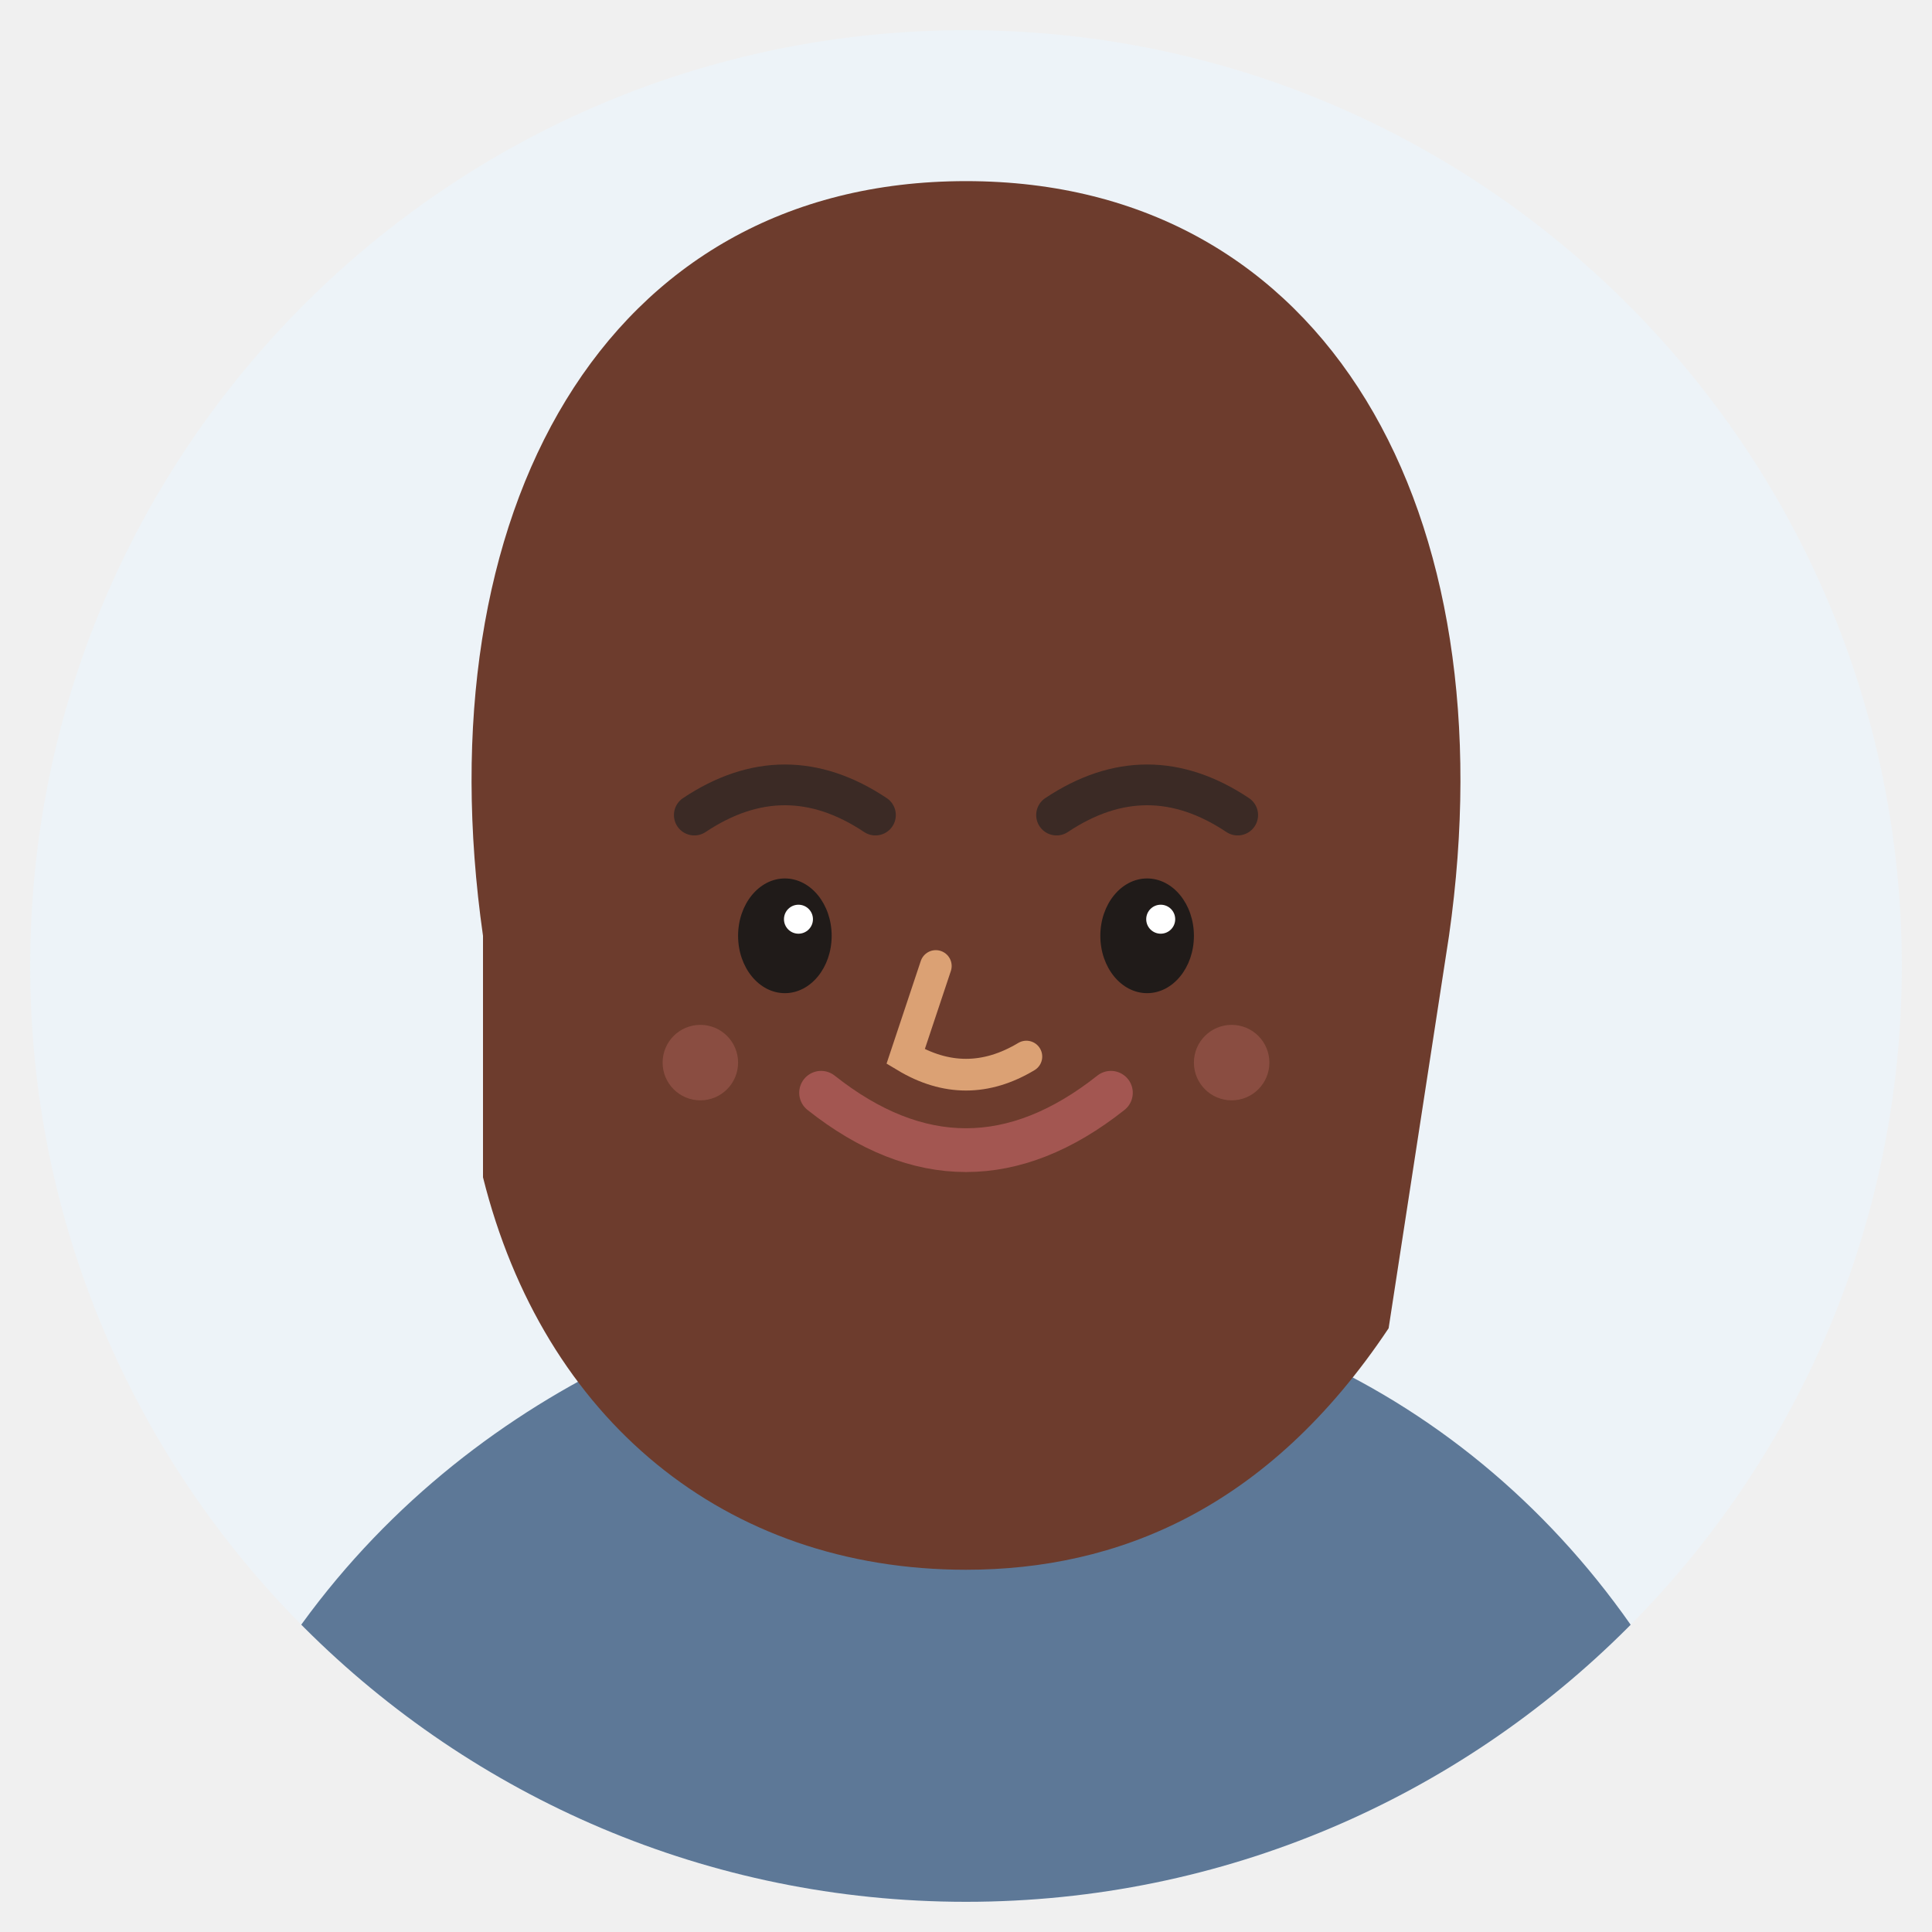
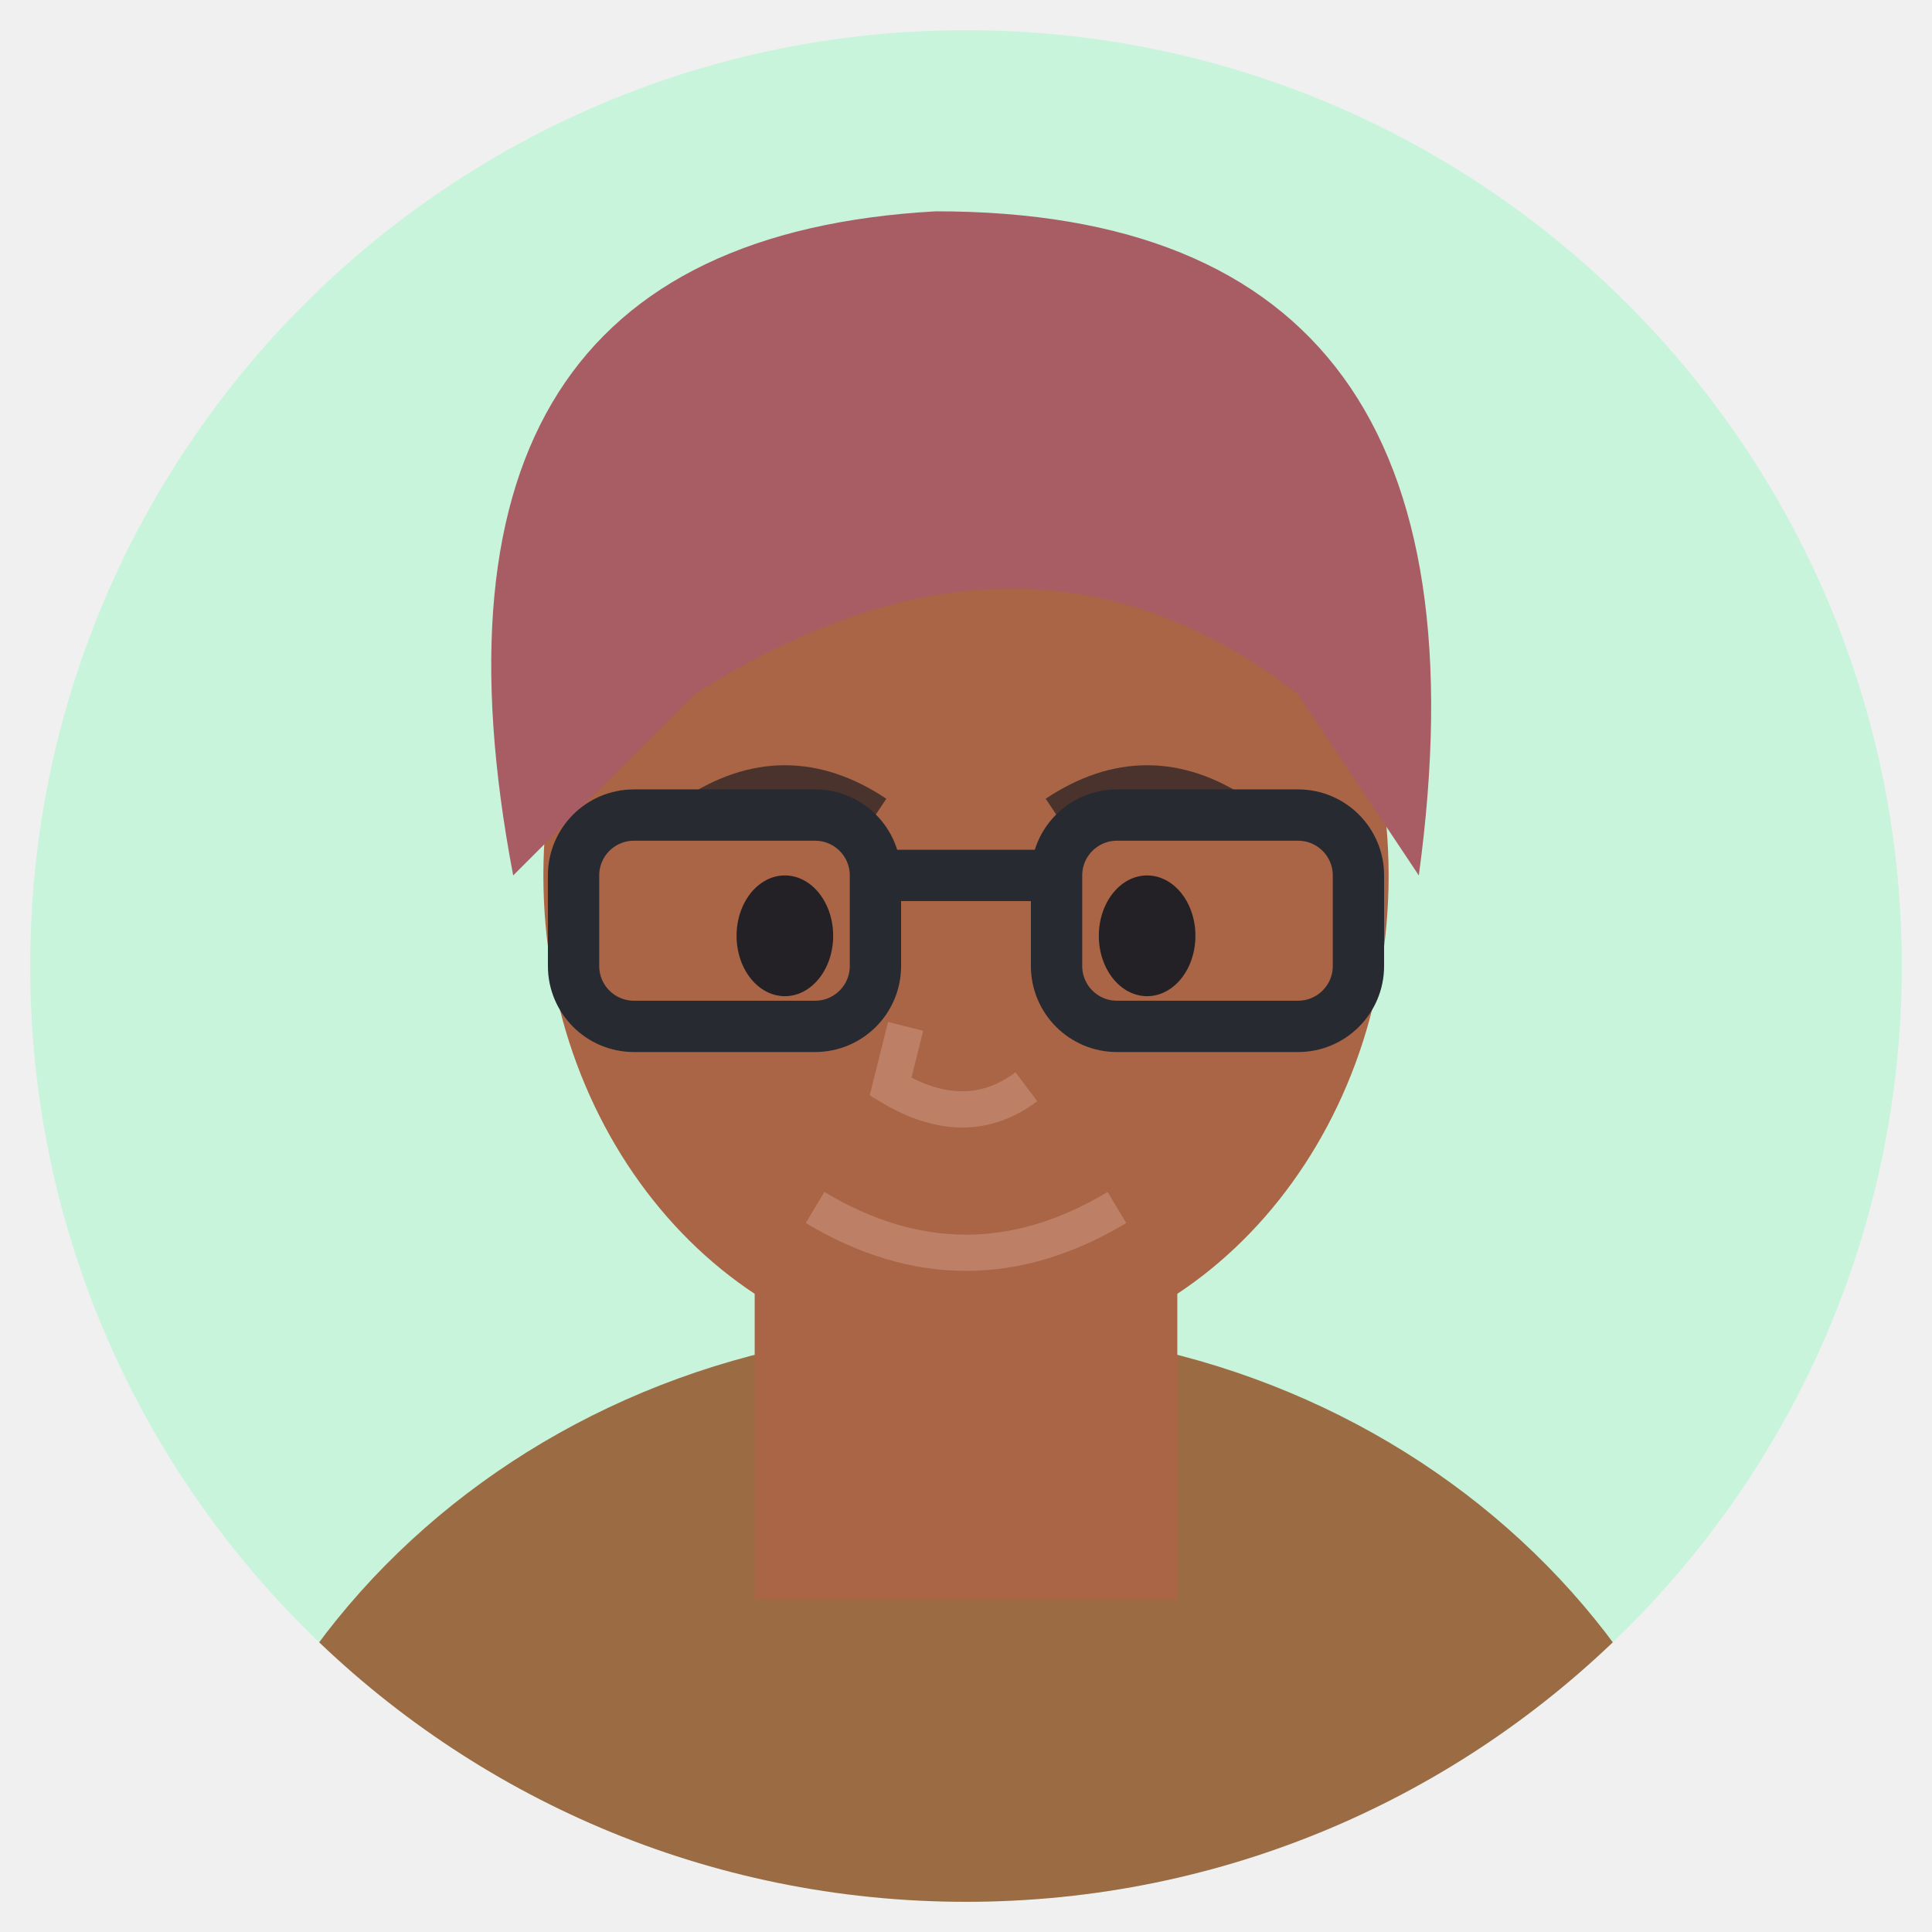
<svg xmlns="http://www.w3.org/2000/svg" width="64" height="64" viewBox="0 0 64 64">
  <defs>
-     <clipPath id="clip">
+     <clipPath id="c">
      <circle cx="32" cy="32" r="31" />
    </clipPath>
  </defs>
-   <circle cx="32" cy="32" r="31" fill="#edf3f8" />
-   <g clip-path="url(#clip)">
-     <path d="M5 66C7 54 15 47 23 44C27 47 37 47 41 44C50 47 57 55 59 66Z" fill="#5d7897" />
-     <rect x="28" y="39" width="8" height="11" rx="4" fill="#dba174" />
-     <ellipse cx="32" cy="30" rx="14" ry="15" fill="#f1c39d" />
-     <ellipse cx="18.7" cy="31.5" rx="2.4" ry="3.1" fill="#dba174" />
-     <ellipse cx="45.3" cy="31.5" rx="2.4" ry="3.1" fill="#dba174" />
-     <path d="M16 31C14 17 20 6 32 6C44 6 50 17 48 31L46 44C42 50 37 52 32 52C24 52 18 47 16 39Z" fill="#6d3c2d" />
-     <path d="M23 27Q26 25 29 27M35 27Q38 25 41 27" fill="none" stroke="#3b2a25" stroke-width="1.35" stroke-linecap="round" />
-     <ellipse cx="26" cy="31" rx="1.55" ry="1.9" fill="#201b19" />
-     <ellipse cx="38" cy="31" rx="1.55" ry="1.9" fill="#201b19" />
-     <circle cx="26.45" cy="30.45" r=".48" fill="#fff" />
-     <circle cx="38.45" cy="30.45" r=".48" fill="#fff" />
-     <path d="M31 32L30 35Q32 36.2 34 35" fill="none" stroke="#dba174" stroke-width="1.05" stroke-linecap="round" />
-     <circle cx="23.2" cy="35.2" r="1.25" fill="#ee8a83" opacity=".23" />
-     <circle cx="40.8" cy="35.2" r="1.25" fill="#ee8a83" opacity=".23" />
-     <path d="M27.2 36.2Q32 40 36.8 36.2" fill="none" stroke="#a35651" stroke-width="1.45" stroke-linecap="round" />
+   <circle cx="32" cy="32" r="31" fill="#c8f4dc" />
+   <g clip-path="url(#c)">
+     <ellipse cx="32" cy="68" rx="26" ry="24" fill="#9b6b43" />
+     <path d="M25 42H39V53H25Z" fill="#a96545" />
+     <ellipse cx="32" cy="29" rx="14" ry="16" fill="#a96545" />
+     <path d="M17 29Q13 8 31 7Q50 7 47 29L43 23Q34 16 23 23Z" fill="#a85d65" />
+     <path d="M23 27Q26 25 29 27M35 27Q38 25 41 27" stroke="#49332c" stroke-width="1.3" fill="none" />
+     <ellipse cx="26" cy="31" rx="1.6" ry="2" fill="#242126" />
+     <ellipse cx="38" cy="31" rx="1.6" ry="2" fill="#242126" />
+     <path d="M30 34L29.5 36Q32 37.5 34 36M27 40Q32 43 37 40" stroke="#bd8066" stroke-width="1.2" fill="none" />
+     <g fill="none" stroke="#282a31" stroke-width="1.7">
+       <rect x="19" y="27" width="10" height="7" rx="2" />
+       <rect x="35" y="27" width="10" height="7" rx="2" />
+       <path d="M29 29H35" />
+     </g>
  </g>
</svg>
